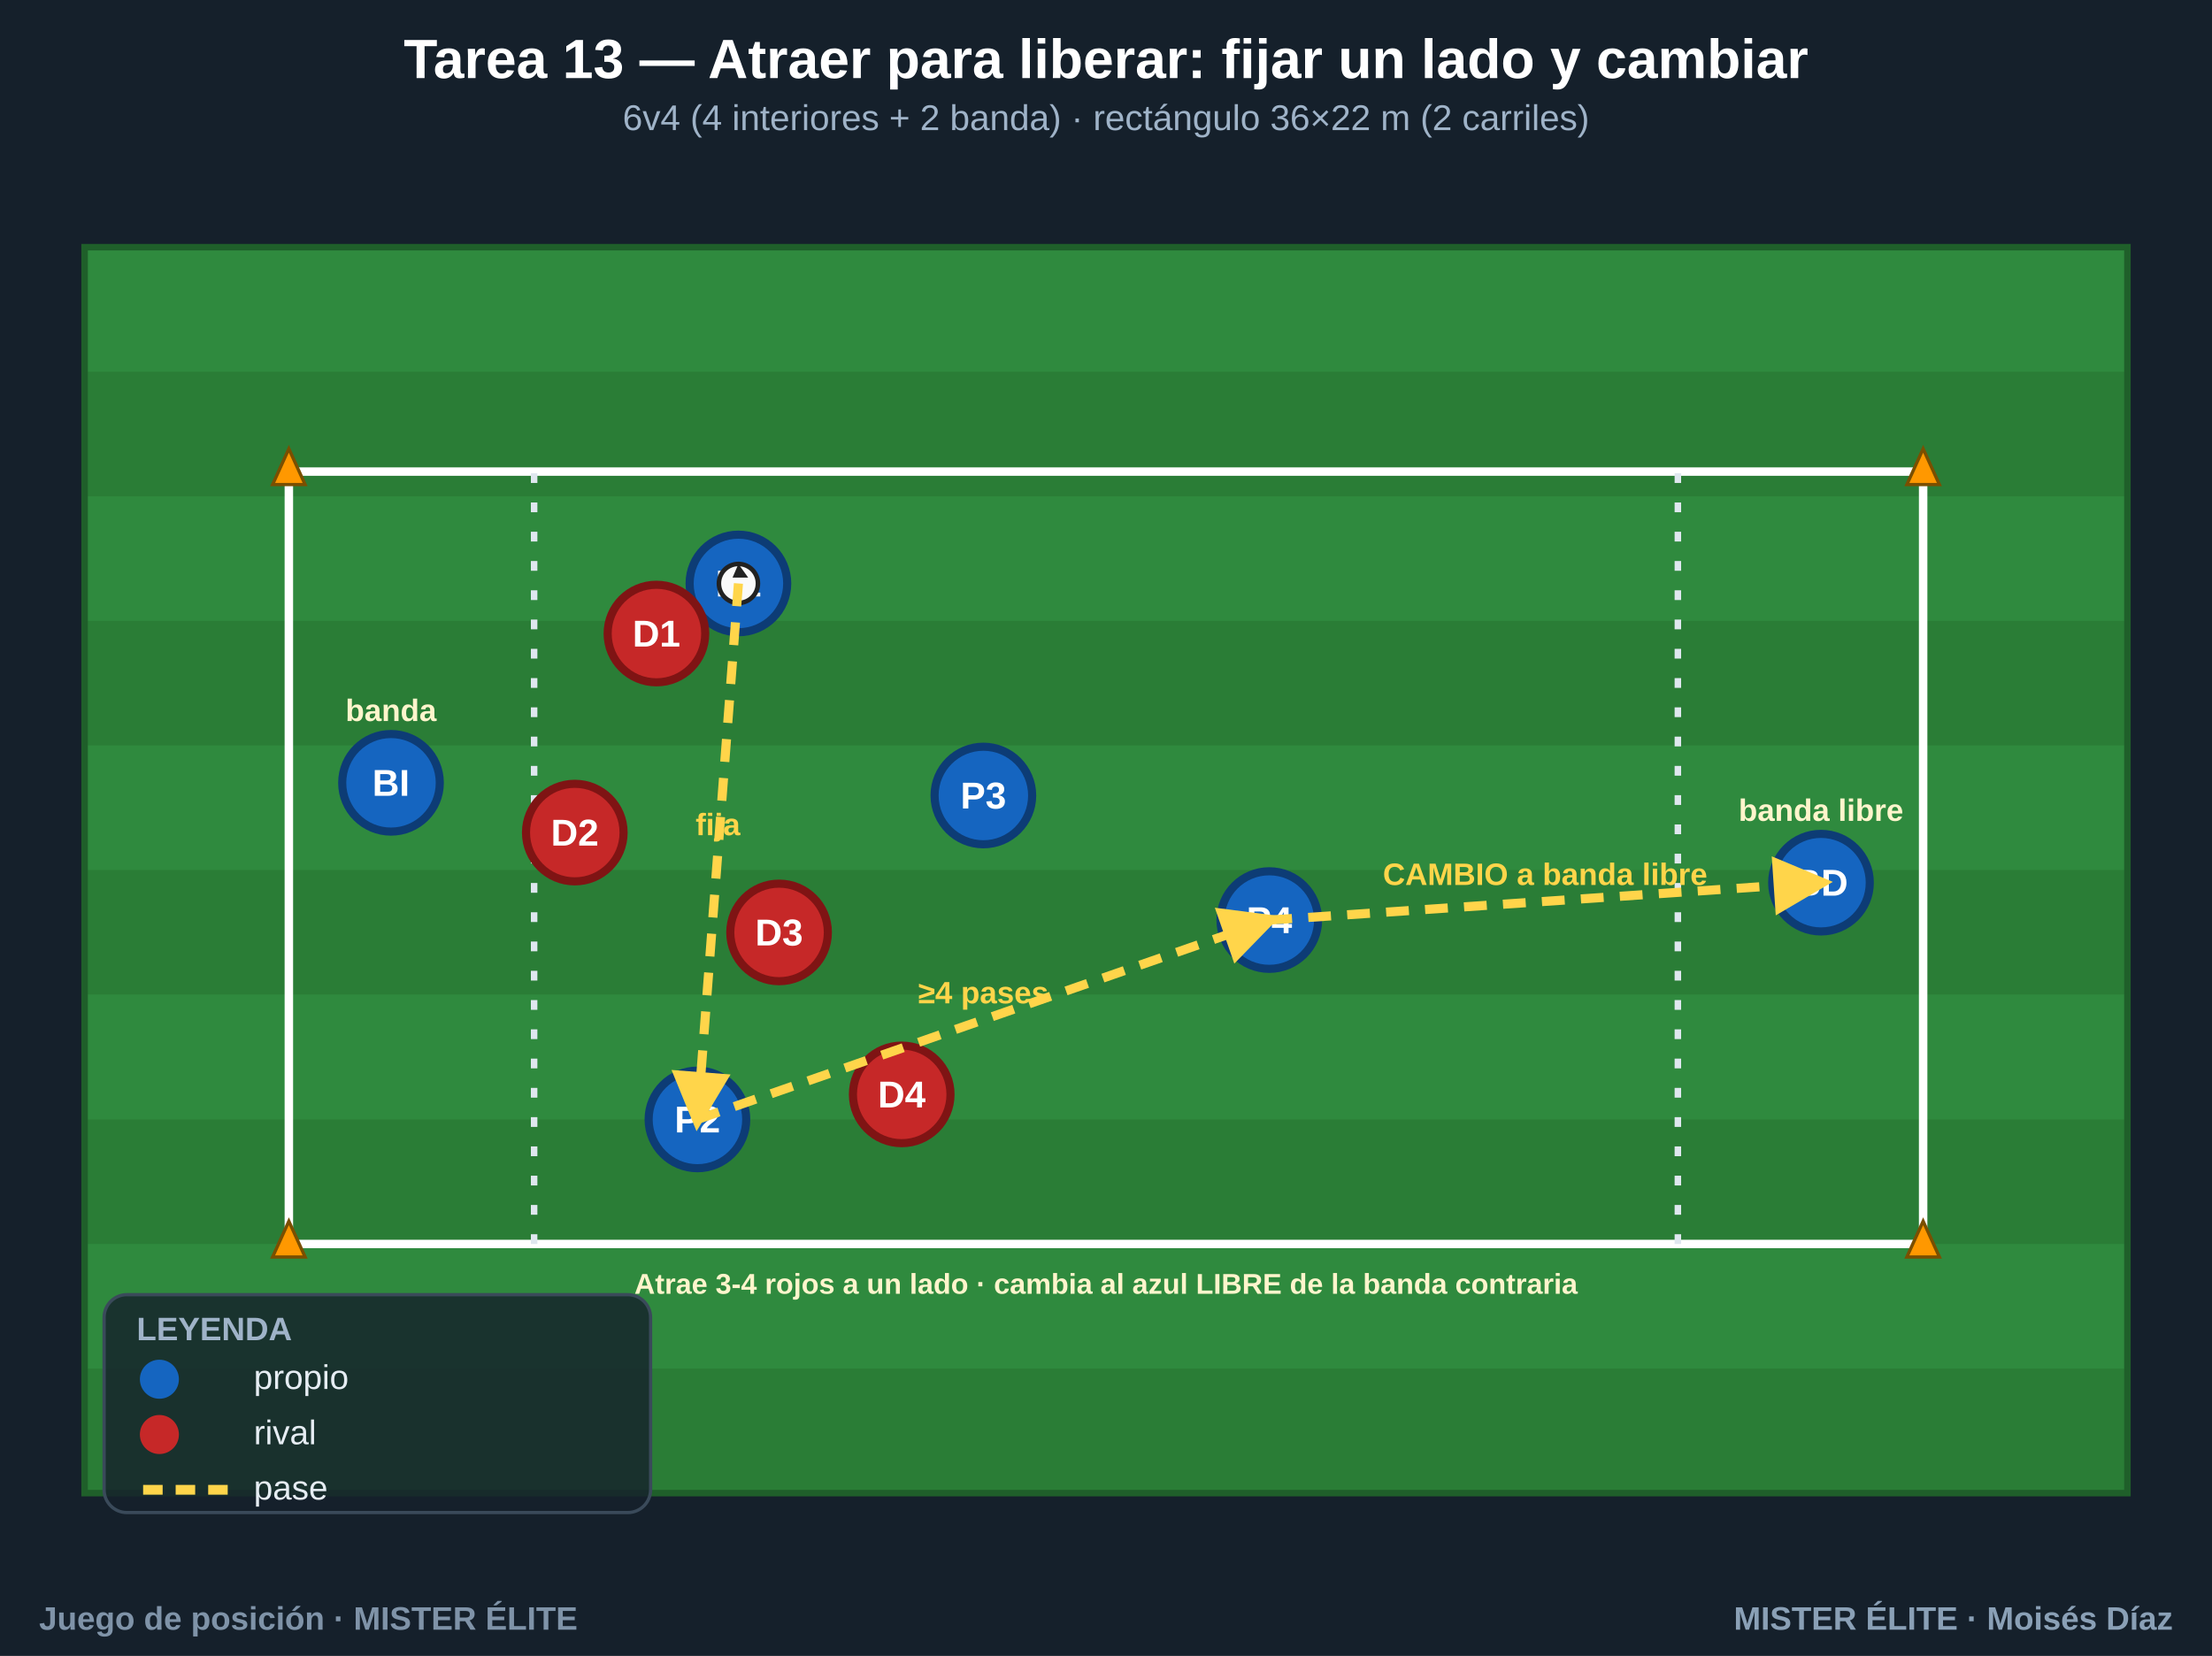
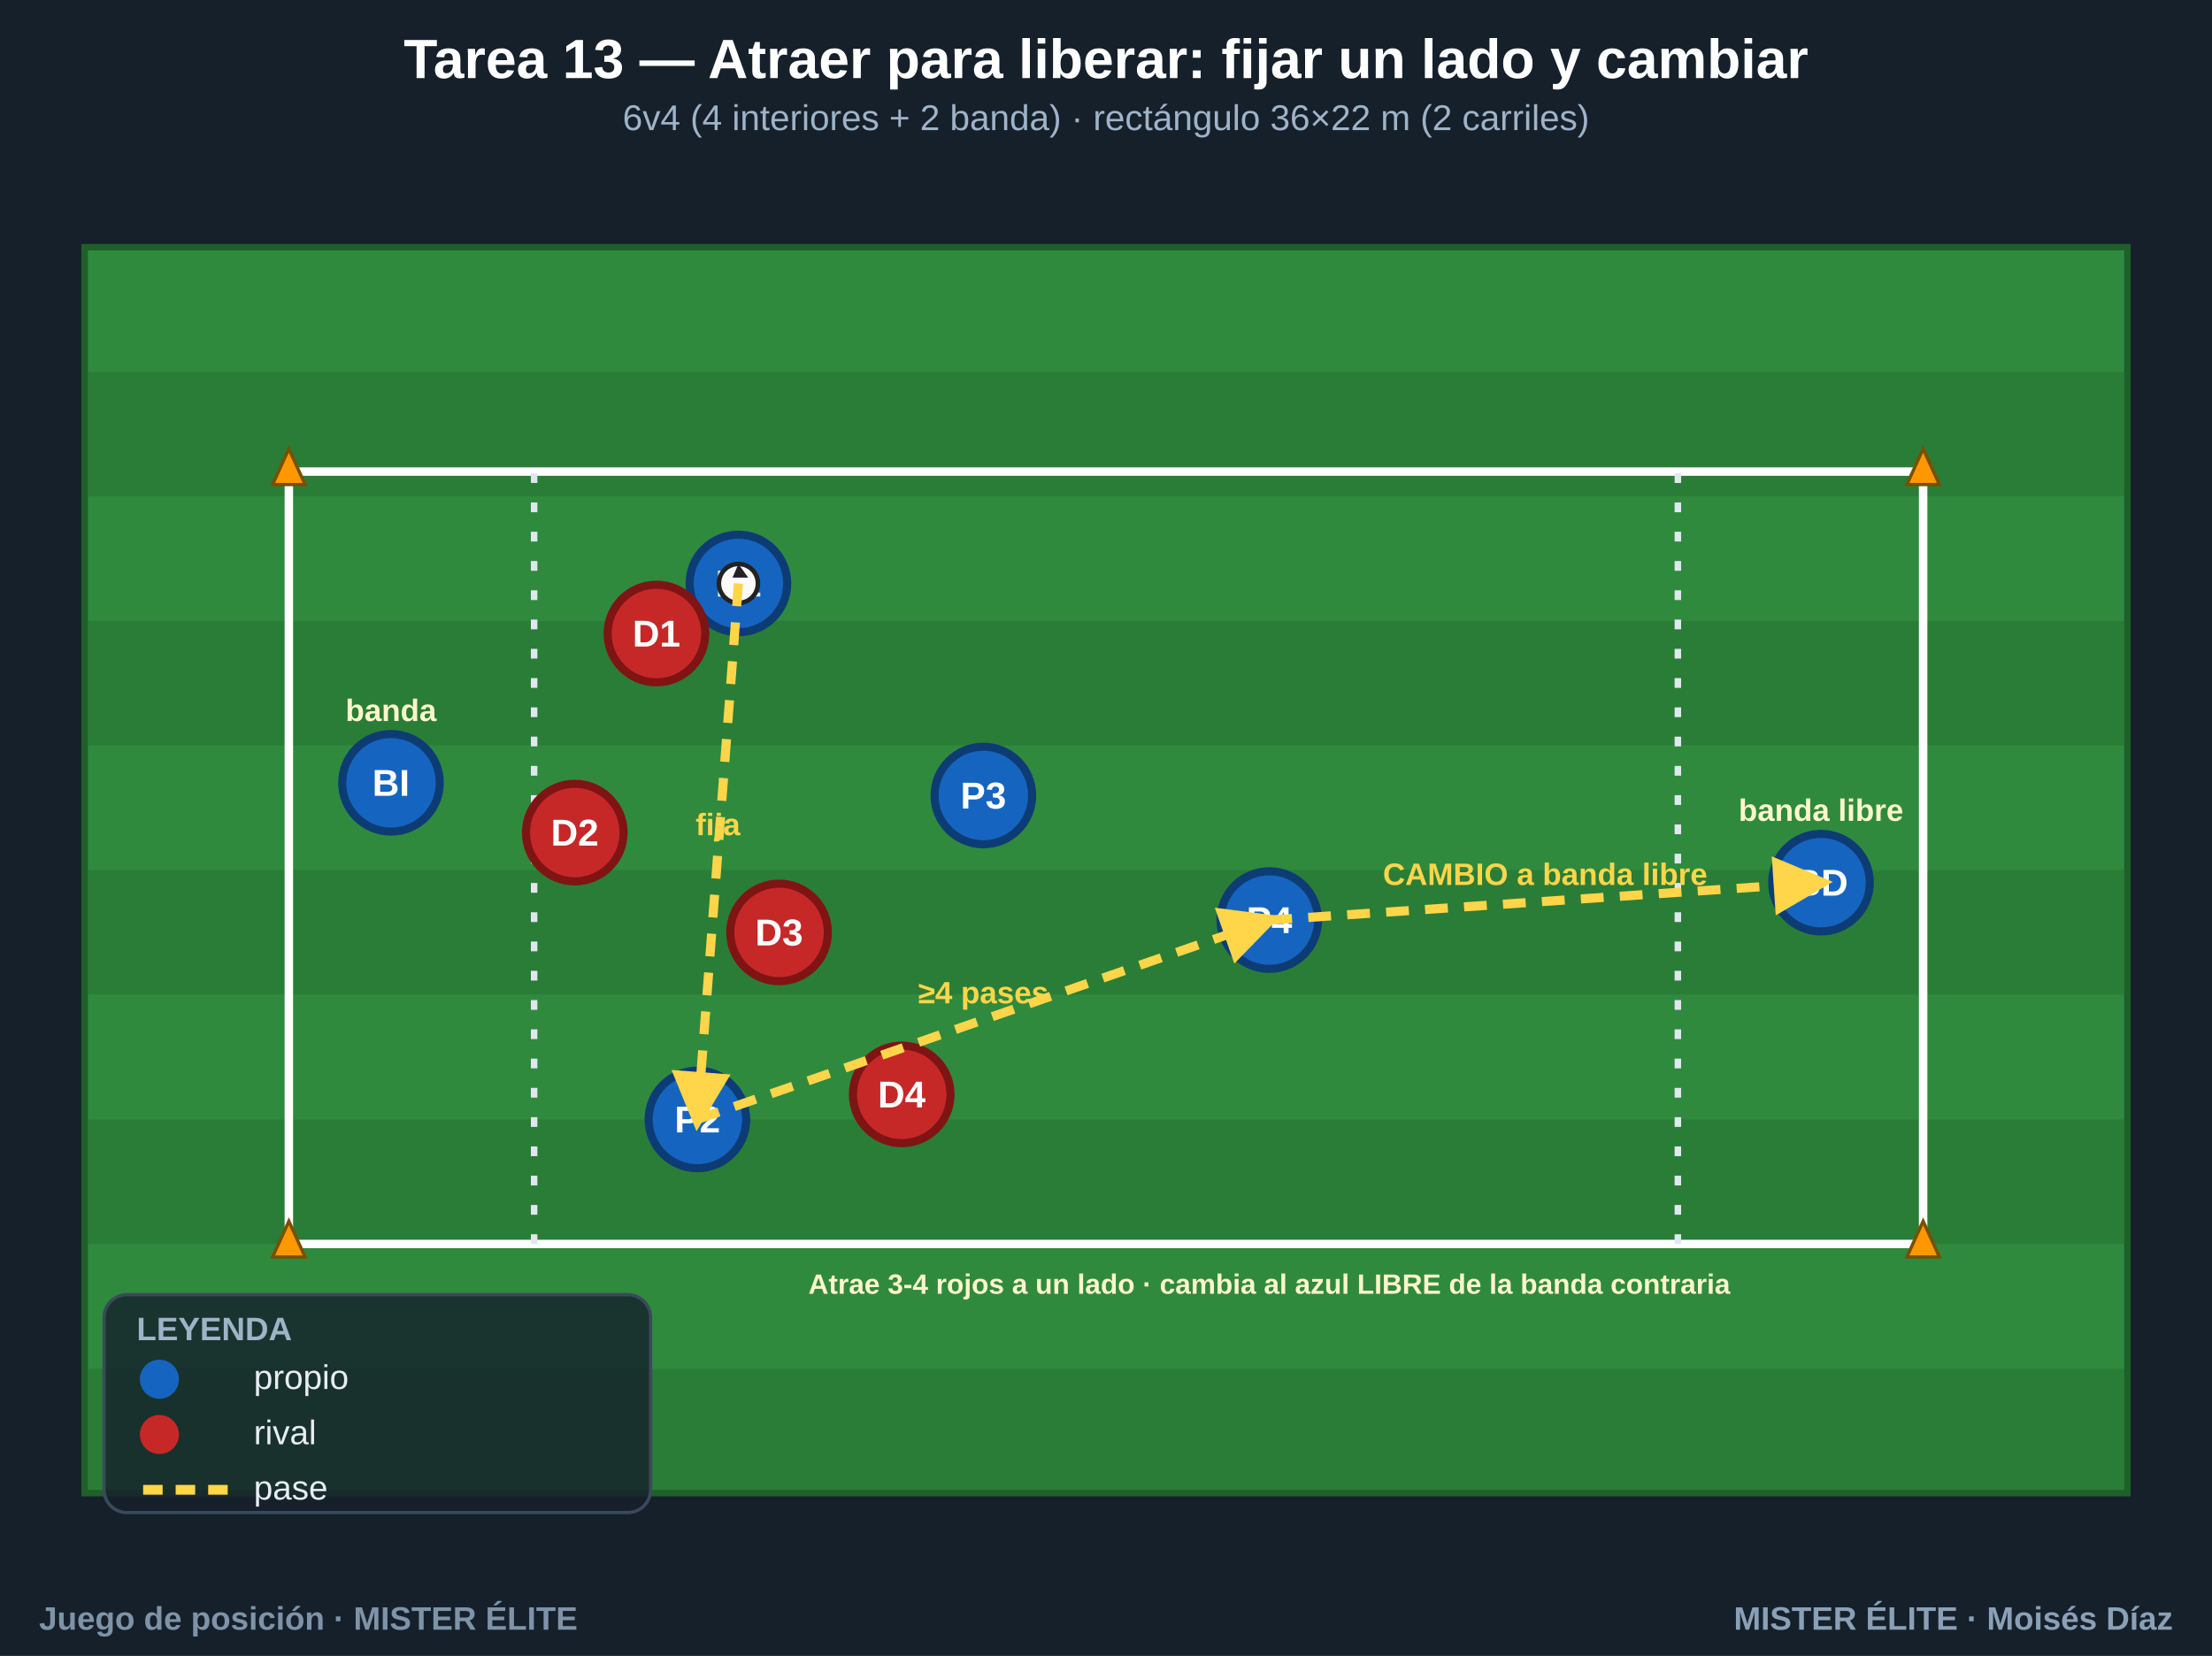
<svg xmlns="http://www.w3.org/2000/svg" viewBox="0 0 680 509" width="680" height="509" font-family="Segoe UI,Arial,sans-serif">
  <defs>
    <marker id="ah_pass" viewBox="0 0 10 10" refX="8" refY="5" markerWidth="6.5" markerHeight="6.5" orient="auto-start-reverse">
      <path d="M0,0 L10,5 L0,10 z" fill="#ffd54a" />
    </marker>
    <marker id="ah_run" viewBox="0 0 10 10" refX="8" refY="5" markerWidth="6.5" markerHeight="6.5" orient="auto-start-reverse">
      <path d="M0,0 L10,5 L0,10 z" fill="#ffffff" />
    </marker>
    <marker id="ah_drive" viewBox="0 0 10 10" refX="8" refY="5" markerWidth="6.5" markerHeight="6.5" orient="auto-start-reverse">
      <path d="M0,0 L10,5 L0,10 z" fill="#7ee0ff" />
    </marker>
    <marker id="ah_white" viewBox="0 0 10 10" refX="8" refY="5" markerWidth="6.5" markerHeight="6.5" orient="auto-start-reverse">
      <path d="M0,0 L10,5 L0,10 z" fill="#ffffff" />
    </marker>
  </defs>
  <rect x="0.0" y="0.0" width="680.0" height="509.1" fill="#15202b" />
  <rect x="26.0" y="76.0" width="628.0" height="38.8" fill="#2f8a3e" />
  <rect x="26.0" y="114.3" width="628.0" height="38.8" fill="#2a7d36" />
  <rect x="26.0" y="152.6" width="628.0" height="38.8" fill="#2f8a3e" />
  <rect x="26.0" y="190.9" width="628.0" height="38.8" fill="#2a7d36" />
  <rect x="26.0" y="229.2" width="628.0" height="38.8" fill="#2f8a3e" />
  <rect x="26.0" y="267.5" width="628.0" height="38.8" fill="#2a7d36" />
  <rect x="26.0" y="305.8" width="628.0" height="38.8" fill="#2f8a3e" />
  <rect x="26.0" y="344.2" width="628.0" height="38.8" fill="#2a7d36" />
  <rect x="26.0" y="382.5" width="628.0" height="38.8" fill="#2f8a3e" />
  <rect x="26.0" y="420.8" width="628.0" height="38.8" fill="#2a7d36" />
  <rect x="26.0" y="76.0" width="628.0" height="383.1" fill="none" stroke="#1f5f2a" stroke-width="2" />
  <rect x="0.0" y="0.0" width="680.0" height="50.0" fill="#15202b" />
  <text x="340.0" y="24.0" font-family="Segoe UI,Arial,sans-serif" font-size="17" font-weight="800" fill="#ffffff" text-anchor="middle">Tarea 13 — Atraer para liberar: fijar un lado y cambiar</text>
  <text x="340.0" y="40.0" font-family="Segoe UI,Arial,sans-serif" font-size="11" font-weight="500" fill="#9fb3c8" text-anchor="middle">6v4 (4 interiores + 2 banda) · rectángulo 36×22 m (2 carriles)</text>
  <rect x="0.0" y="485.1" width="680.0" height="24.0" fill="#15202b" />
  <text x="668.0" y="501.1" font-family="Segoe UI,Arial,sans-serif" font-size="10" font-weight="700" fill="#8aa0b6" text-anchor="end">MISTER ÉLITE · Moisés Díaz</text>
  <text x="12.0" y="501.1" font-family="Segoe UI,Arial,sans-serif" font-size="10" font-weight="600" fill="#7f93a8" text-anchor="start">Juego de posición · MISTER ÉLITE</text>
  <rect x="88.8" y="145.0" width="502.4" height="237.5" rx="3" fill="none" stroke="#ffffff" stroke-width="2.6" />
  <path d="M88.8,375.5 l5,11 l-10,0 z" fill="#ff9800" stroke="#7a4f00" stroke-width="1" />
  <path d="M88.8,138.0 l5,11 l-10,0 z" fill="#ff9800" stroke="#7a4f00" stroke-width="1" />
  <path d="M591.2,375.5 l5,11 l-10,0 z" fill="#ff9800" stroke="#7a4f00" stroke-width="1" />
  <path d="M591.2,138.0 l5,11 l-10,0 z" fill="#ff9800" stroke="#7a4f00" stroke-width="1" />
  <line x1="164.2" y1="382.5" x2="164.2" y2="145.0" stroke="#dfe7ef" stroke-width="2.0" stroke-dasharray="3 6" opacity="1" />
  <line x1="515.8" y1="382.5" x2="515.8" y2="145.0" stroke="#dfe7ef" stroke-width="2.0" stroke-dasharray="3 6" opacity="1" />
  <g>
    <circle cx="120.2" cy="240.7" r="15" fill="#1565c0" stroke="#0d3c75" stroke-width="2.5" />
    <text x="120.2" y="244.7" font-family="Segoe UI,Arial" font-size="11.5" font-weight="800" fill="#fff" text-anchor="middle">BI</text>
  </g>
  <text x="120.2" y="221.7" font-family="Segoe UI,Arial,sans-serif" font-size="9.5" font-weight="600" fill="#fff5cc" text-anchor="middle">banda</text>
  <g>
    <circle cx="559.8" cy="271.4" r="15" fill="#1565c0" stroke="#0d3c75" stroke-width="2.5" />
    <text x="559.8" y="275.4" font-family="Segoe UI,Arial" font-size="11.5" font-weight="800" fill="#fff" text-anchor="middle">BD</text>
  </g>
  <text x="559.8" y="252.4" font-family="Segoe UI,Arial,sans-serif" font-size="9.5" font-weight="600" fill="#fff5cc" text-anchor="middle">banda libre</text>
  <g>
    <circle cx="227.0" cy="179.4" r="15" fill="#1565c0" stroke="#0d3c75" stroke-width="2.5" />
    <text x="227.0" y="183.4" font-family="Segoe UI,Arial" font-size="11.5" font-weight="800" fill="#fff" text-anchor="middle">P1</text>
  </g>
  <g>
    <circle cx="214.4" cy="344.2" r="15" fill="#1565c0" stroke="#0d3c75" stroke-width="2.5" />
    <text x="214.4" y="348.2" font-family="Segoe UI,Arial" font-size="11.5" font-weight="800" fill="#fff" text-anchor="middle">P2</text>
  </g>
  <g>
    <circle cx="302.3" cy="244.6" r="15" fill="#1565c0" stroke="#0d3c75" stroke-width="2.5" />
    <text x="302.3" y="248.6" font-family="Segoe UI,Arial" font-size="11.5" font-weight="800" fill="#fff" text-anchor="middle">P3</text>
  </g>
  <g>
    <circle cx="390.2" cy="282.9" r="15" fill="#1565c0" stroke="#0d3c75" stroke-width="2.5" />
    <text x="390.2" y="286.9" font-family="Segoe UI,Arial" font-size="11.5" font-weight="800" fill="#fff" text-anchor="middle">P4</text>
  </g>
  <g>
    <circle cx="201.8" cy="194.8" r="15" fill="#c62828" stroke="#7f1414" stroke-width="2.5" />
    <text x="201.8" y="198.8" font-family="Segoe UI,Arial" font-size="11.5" font-weight="800" fill="#fff" text-anchor="middle">D1</text>
  </g>
  <g>
    <circle cx="176.7" cy="256.0" r="15" fill="#c62828" stroke="#7f1414" stroke-width="2.5" />
    <text x="176.7" y="260.0" font-family="Segoe UI,Arial" font-size="11.5" font-weight="800" fill="#fff" text-anchor="middle">D2</text>
  </g>
  <g>
    <circle cx="239.5" cy="286.7" r="15" fill="#c62828" stroke="#7f1414" stroke-width="2.5" />
    <text x="239.5" y="290.7" font-family="Segoe UI,Arial" font-size="11.5" font-weight="800" fill="#fff" text-anchor="middle">D3</text>
  </g>
  <g>
    <circle cx="277.2" cy="336.5" r="15" fill="#c62828" stroke="#7f1414" stroke-width="2.5" />
    <text x="277.2" y="340.5" font-family="Segoe UI,Arial" font-size="11.5" font-weight="800" fill="#fff" text-anchor="middle">D4</text>
  </g>
  <circle cx="227.0" cy="179.4" r="6.0" fill="#fafafa" stroke="#222" stroke-width="1.4" />
  <path d="M227.0,173.4 l3.0,4.2 l-4.8,0 z" fill="#222" />
  <line x1="227.0" y1="179.4" x2="214.4" y2="344.2" stroke="#ffd54a" stroke-width="2.8" stroke-dasharray="7 5" marker-end="url(#ah_pass)" />
  <text x="220.7" y="256.8" font-family="Segoe UI,Arial,sans-serif" font-size="9.5" font-weight="700" fill="#ffd54a" text-anchor="middle">fija</text>
  <line x1="214.4" y1="344.2" x2="390.2" y2="282.9" stroke="#ffd54a" stroke-width="2.8" stroke-dasharray="7 5" marker-end="url(#ah_pass)" />
  <text x="302.3" y="308.5" font-family="Segoe UI,Arial,sans-serif" font-size="9.5" font-weight="700" fill="#ffd54a" text-anchor="middle">≥4 pases</text>
  <line x1="390.2" y1="282.9" x2="559.8" y2="271.4" stroke="#ffd54a" stroke-width="2.8" stroke-dasharray="7 5" marker-end="url(#ah_pass)" />
  <text x="475.0" y="272.1" font-family="Segoe UI,Arial,sans-serif" font-size="9.5" font-weight="700" fill="#ffd54a" text-anchor="middle">CAMBIO a banda libre</text>
-   <text x="340.0" y="397.8" font-family="Segoe UI,Arial,sans-serif" font-size="8.8" font-weight="600" fill="#fff5cc" text-anchor="middle">Atrae 3-4 rojos a un lado · cambia al azul LIBRE de la banda contraria</text>
+   <text x="390.2" y="397.8" font-family="Segoe UI,Arial,sans-serif" font-size="8.6" font-weight="600" fill="#fff5cc" text-anchor="middle">Atrae 3-4 rojos a un lado · cambia al azul LIBRE de la banda contraria</text>
  <g>
    <rect x="32" y="398.08" width="168" height="67" rx="7" fill="#15202b" fill-opacity="0.82" stroke="#3a4a5a" stroke-width="1" />
    <text x="42" y="412.08" font-family="Segoe UI,Arial" font-size="10" font-weight="800" fill="#9fb3c8">LEYENDA</text>
    <circle cx="49" cy="424.08" r="6" fill="#1565c0" />
    <text x="78" y="427.08" font-family="Segoe UI,Arial" font-size="10.5" fill="#e6edf3">propio</text>
    <circle cx="49" cy="441.08" r="6" fill="#c62828" />
    <text x="78" y="444.08" font-family="Segoe UI,Arial" font-size="10.5" fill="#e6edf3">rival</text>
    <line x1="44" y1="458.08" x2="70" y2="458.08" stroke="#ffd54a" stroke-width="3" stroke-dasharray="6 4" />
    <text x="78" y="461.08" font-family="Segoe UI,Arial" font-size="10.5" fill="#e6edf3">pase</text>
  </g>
</svg>
